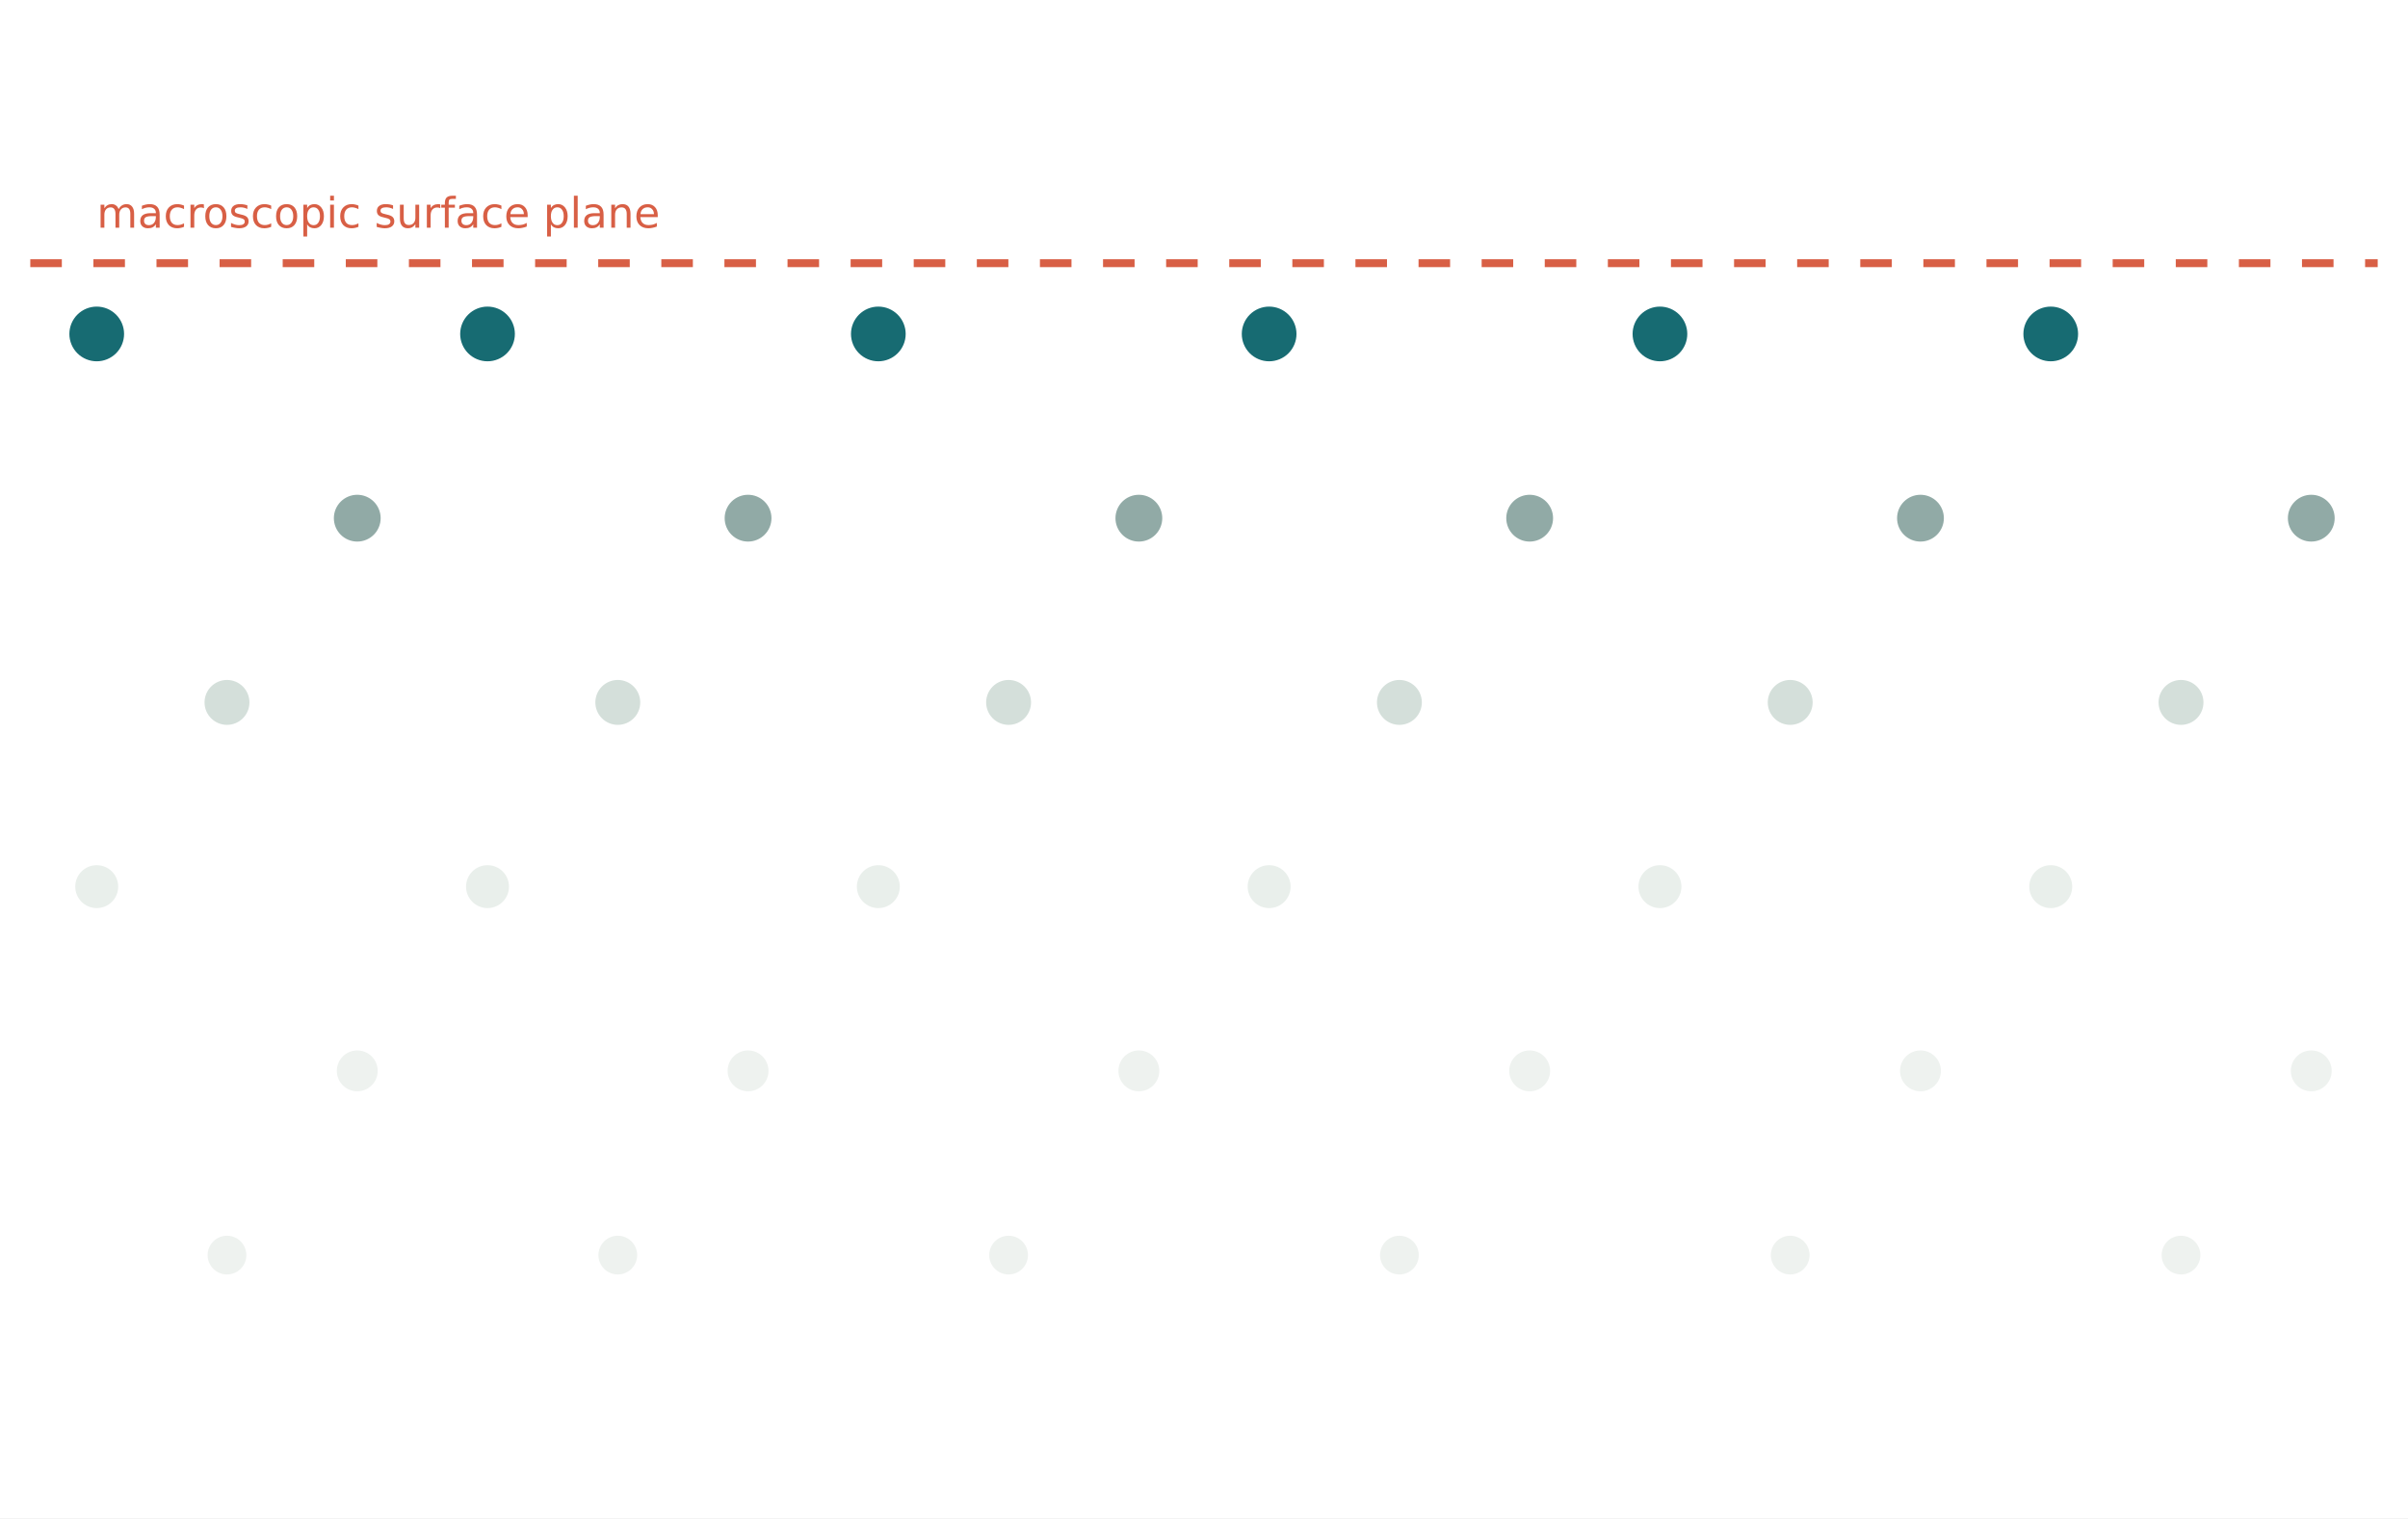
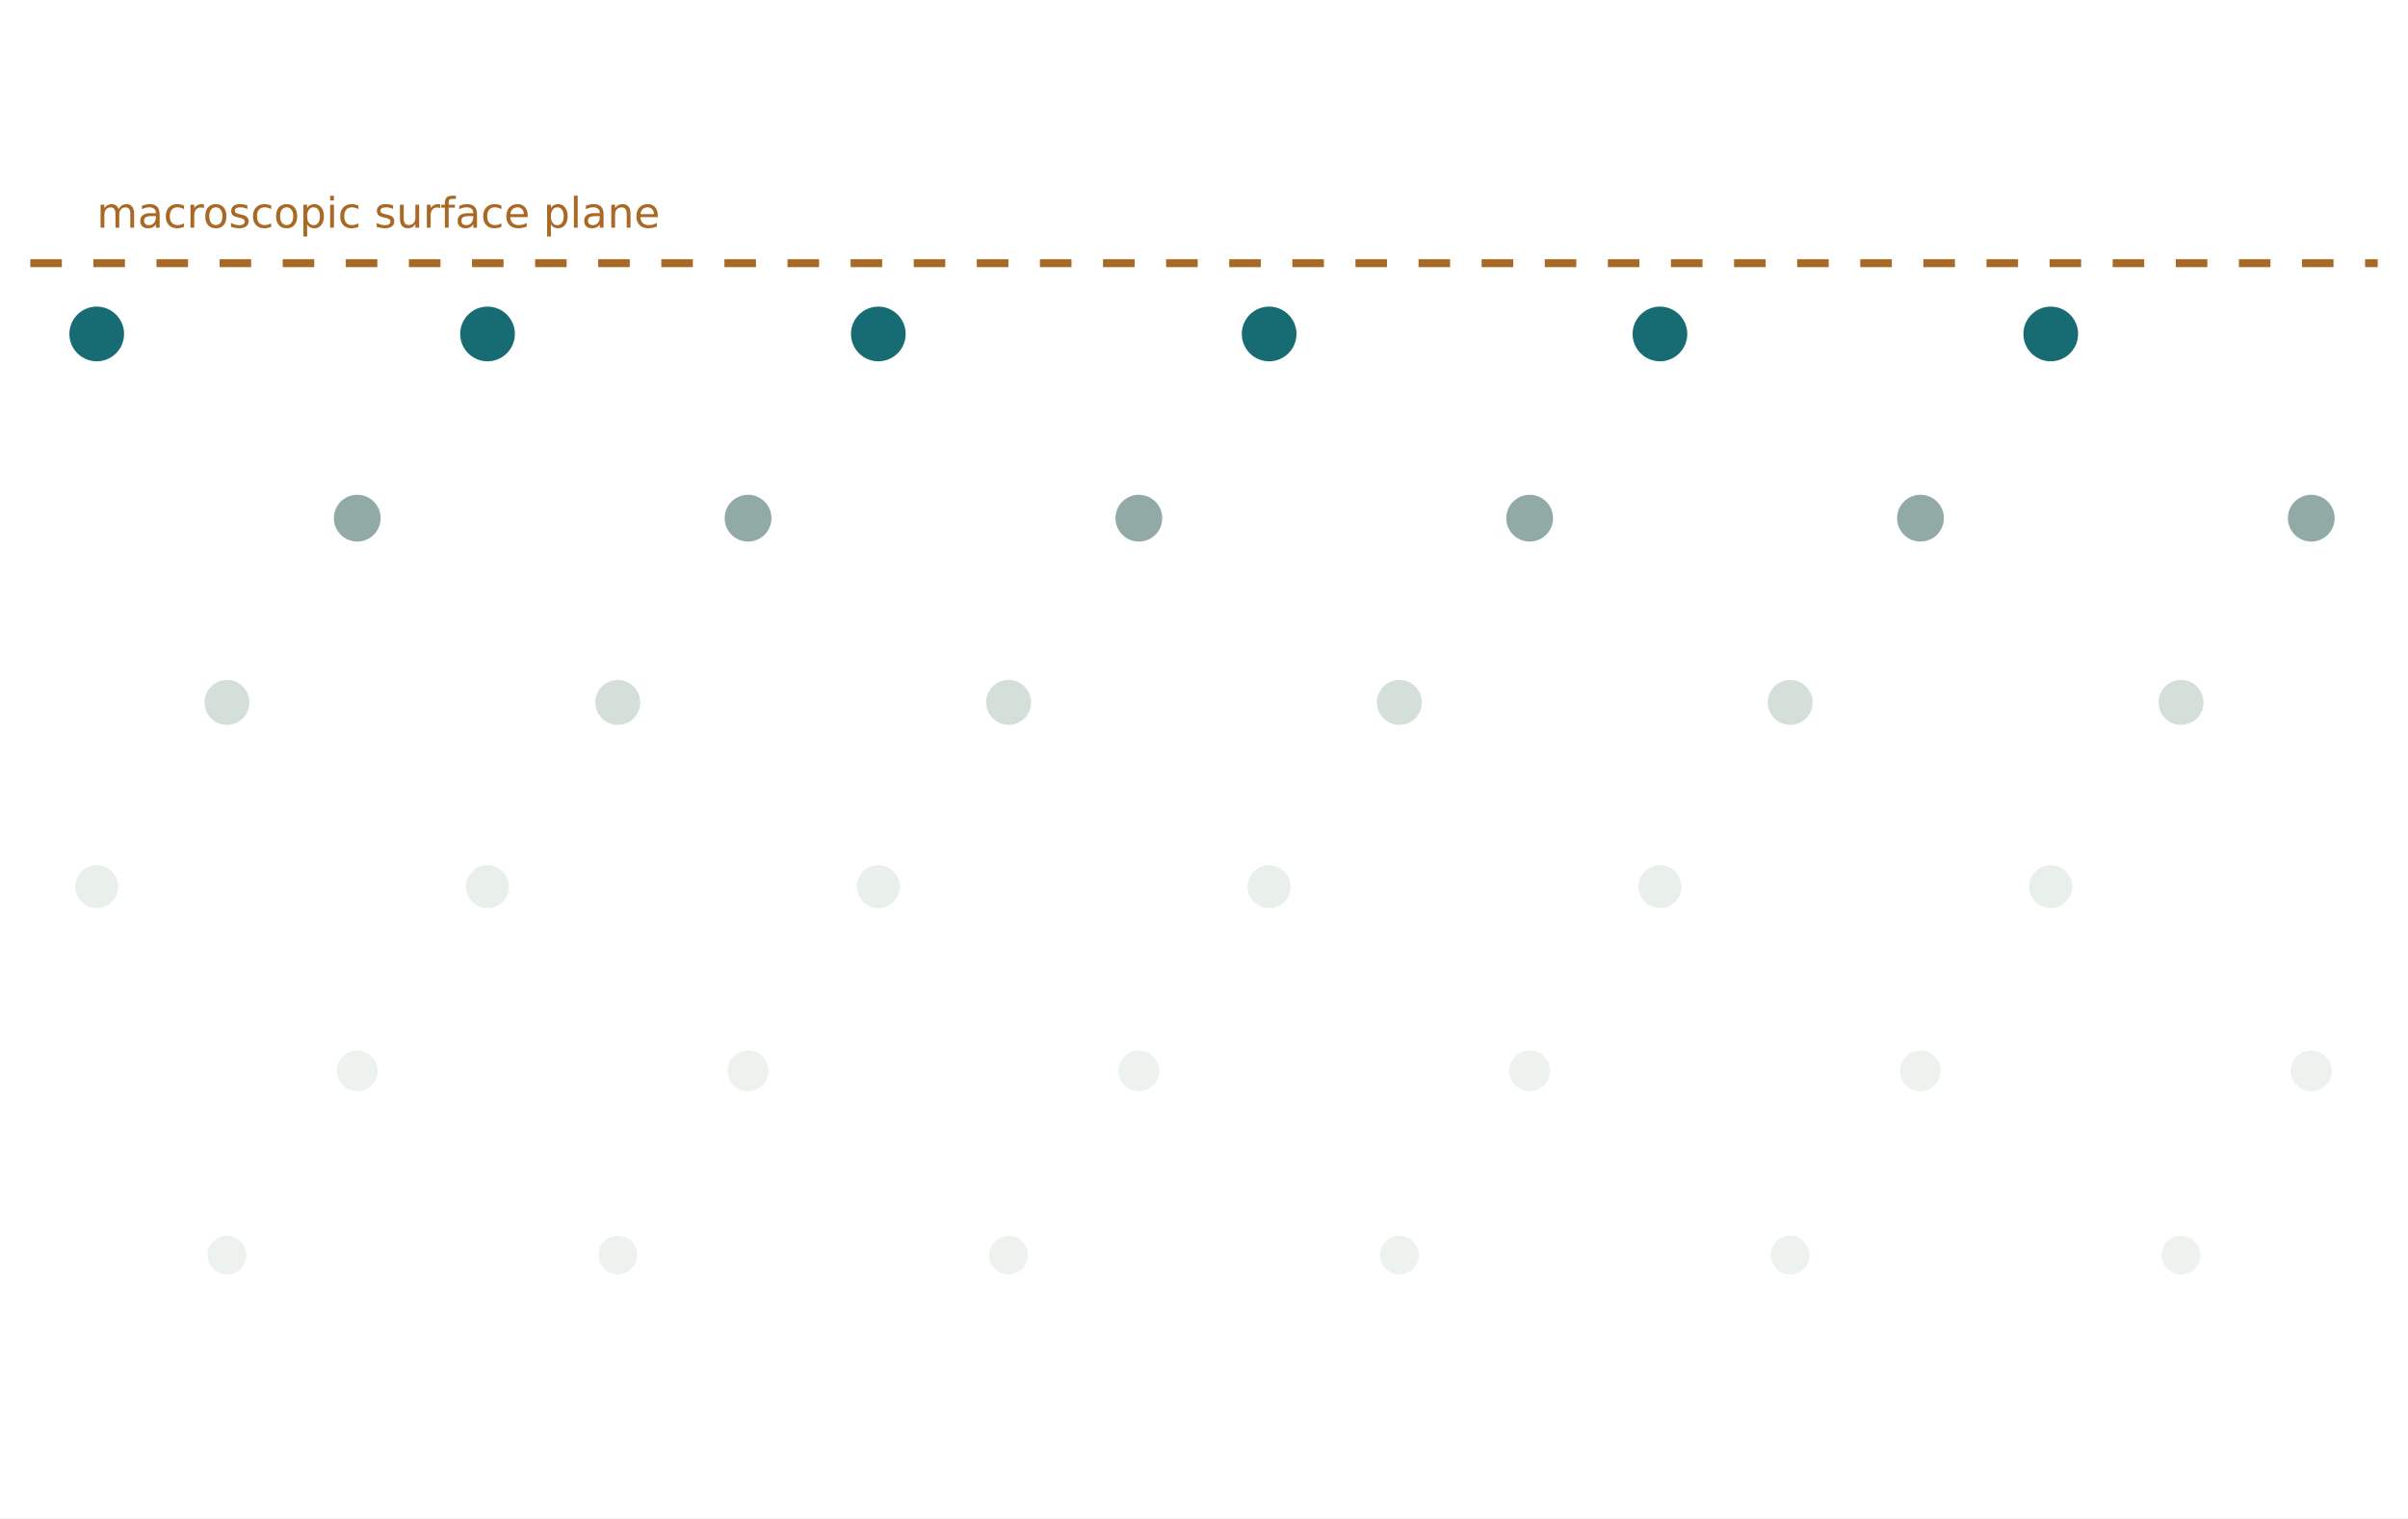
<svg xmlns="http://www.w3.org/2000/svg" xmlns:xlink="http://www.w3.org/1999/xlink" width="457.92pt" height="288.72pt" viewBox="0 0 457.92 288.72" version="1.1">
  <defs>
    <style type="text/css">*{stroke-linejoin: round; stroke-linecap: butt}</style>
  </defs>
  <g id="figure_1">
    <g id="patch_1">
      <path d="M 0 288.72 L 457.92 288.72 L 457.92 0 L 0 0 z " style="fill: #ffffff" />
    </g>
    <g id="axes_1">
      <g id="line2d_1">
-         <path d="M 5.76 50.048 L 452.16 50.048 " clip-path="url(#p948fd671a4)" style="fill: none; stroke-dasharray: 6,6; stroke-dashoffset: 0; stroke: #d85f45; stroke-width: 1.5" />
+         <path d="M 5.76 50.048 L 452.16 50.048 " clip-path="url(#p948fd671a4)" style="fill: none; stroke-dasharray: 6,6; stroke-dashoffset: 0; stroke: #a96824; stroke-width: 1.5" />
      </g>
      <g id="PathCollection_1">
        <defs>
          <path id="m22248de17a" d="M 0 4.183 C 1.109 4.183 2.174 3.743 2.958 2.958 C 3.743 2.174 4.183 1.109 4.183 0 C 4.183 -1.109 3.743 -2.174 2.958 -2.958 C 2.174 -3.743 1.109 -4.183 0 -4.183 C -1.109 -4.183 -2.174 -3.743 -2.958 -2.958 C -3.743 -2.174 -4.183 -1.109 -4.183 0 C -4.183 1.109 -3.743 2.174 -2.958 2.958 C -2.174 3.743 -1.109 4.183 0 4.183 z " style="stroke: #ffffff" />
        </defs>
        <g clip-path="url(#p948fd671a4)">
          <use xlink:href="#m22248de17a" x="117.484" y="238.672" style="fill: #eef2ef; stroke: #ffffff" />
        </g>
      </g>
      <g id="PathCollection_2">
        <g clip-path="url(#p948fd671a4)">
          <use xlink:href="#m22248de17a" x="43.166" y="238.672" style="fill: #eef2ef; stroke: #ffffff" />
        </g>
      </g>
      <g id="PathCollection_3">
        <defs>
          <path id="m23e3a15b11" d="M 0 4.387 C 1.164 4.387 2.28 3.925 3.102 3.102 C 3.925 2.28 4.387 1.164 4.387 0 C 4.387 -1.164 3.925 -2.28 3.102 -3.102 C 2.28 -3.925 1.164 -4.387 0 -4.387 C -1.164 -4.387 -2.28 -3.925 -3.102 -3.102 C -3.925 -2.28 -4.387 -1.164 -4.387 0 C -4.387 1.164 -3.925 2.28 -3.102 3.102 C -2.28 3.925 -1.164 4.387 0 4.387 z " style="stroke: #ffffff" />
        </defs>
        <g clip-path="url(#p948fd671a4)">
          <use xlink:href="#m23e3a15b11" x="67.939" y="203.638" style="fill: #eef2ef; stroke: #ffffff" />
        </g>
      </g>
      <g id="PathCollection_4">
        <g clip-path="url(#p948fd671a4)">
          <use xlink:href="#m23e3a15b11" x="142.256" y="203.638" style="fill: #eef2ef; stroke: #ffffff" />
        </g>
      </g>
      <g id="PathCollection_5">
        <g clip-path="url(#p948fd671a4)">
          <use xlink:href="#m22248de17a" x="266.119" y="238.672" style="fill: #eef2ef; stroke: #ffffff" />
        </g>
      </g>
      <g id="PathCollection_6">
        <g clip-path="url(#p948fd671a4)">
          <use xlink:href="#m22248de17a" x="191.801" y="238.672" style="fill: #eef2ef; stroke: #ffffff" />
        </g>
      </g>
      <g id="PathCollection_7">
        <g clip-path="url(#p948fd671a4)">
          <use xlink:href="#m23e3a15b11" x="216.574" y="203.638" style="fill: #eef2ef; stroke: #ffffff" />
        </g>
      </g>
      <g id="PathCollection_8">
        <g clip-path="url(#p948fd671a4)">
          <use xlink:href="#m23e3a15b11" x="290.891" y="203.638" style="fill: #eef2ef; stroke: #ffffff" />
        </g>
      </g>
      <g id="PathCollection_9">
        <g clip-path="url(#p948fd671a4)">
          <use xlink:href="#m22248de17a" x="414.754" y="238.672" style="fill: #eef2ef; stroke: #ffffff" />
        </g>
      </g>
      <g id="PathCollection_10">
        <g clip-path="url(#p948fd671a4)">
          <use xlink:href="#m22248de17a" x="340.436" y="238.672" style="fill: #eef2ef; stroke: #ffffff" />
        </g>
      </g>
      <g id="PathCollection_11">
        <g clip-path="url(#p948fd671a4)">
          <use xlink:href="#m23e3a15b11" x="365.209" y="203.638" style="fill: #eef2ef; stroke: #ffffff" />
        </g>
      </g>
      <g id="PathCollection_12">
        <g clip-path="url(#p948fd671a4)">
          <use xlink:href="#m23e3a15b11" x="439.526" y="203.638" style="fill: #eef2ef; stroke: #ffffff" />
        </g>
      </g>
      <g id="text_1">
-         <text style="font-size: 8px; font-family: 'DejaVu Sans'; text-anchor: start; fill: #d85f45" x="18.394" y="43.302" transform="rotate(-0 18.39396 43.30164)">macroscopic surface plane</text>
+         <text style="font-size: 8px; font-family: 'DejaVu Sans'; text-anchor: start; fill: #a96824" x="18.394" y="43.302" transform="rotate(-0 18.39396 43.30164)">macroscopic surface plane</text>
      </g>
      <g id="PathCollection_13">
        <defs>
          <path id="m15e4abf12c" d="M 0 4.583 C 1.215 4.583 2.381 4.1 3.24 3.24 C 4.1 2.381 4.583 1.215 4.583 0 C 4.583 -1.215 4.1 -2.381 3.24 -3.24 C 2.381 -4.1 1.215 -4.583 0 -4.583 C -1.215 -4.583 -2.381 -4.1 -3.24 -3.24 C -4.1 -2.381 -4.583 -1.215 -4.583 0 C -4.583 1.215 -4.1 2.381 -3.24 3.24 C -2.381 4.1 -1.215 4.583 0 4.583 z " style="stroke: #ffffff" />
        </defs>
        <g clip-path="url(#p948fd671a4)">
          <use xlink:href="#m15e4abf12c" x="18.394" y="168.604" style="fill: #e9efeb; stroke: #ffffff" />
        </g>
      </g>
      <g id="PathCollection_14">
        <g clip-path="url(#p948fd671a4)">
          <use xlink:href="#m15e4abf12c" x="92.711" y="168.604" style="fill: #e9efeb; stroke: #ffffff" />
        </g>
      </g>
      <g id="PathCollection_15">
        <defs>
          <path id="mc2a5256831" d="M 0 4.77 C 1.265 4.77 2.478 4.267 3.373 3.373 C 4.267 2.478 4.77 1.265 4.77 0 C 4.77 -1.265 4.267 -2.478 3.373 -3.373 C 2.478 -4.267 1.265 -4.77 0 -4.77 C -1.265 -4.77 -2.478 -4.267 -3.373 -3.373 C -4.267 -2.478 -4.77 -1.265 -4.77 0 C -4.77 1.265 -4.267 2.478 -3.373 3.373 C -2.478 4.267 -1.265 4.77 0 4.77 z " style="stroke: #ffffff" />
        </defs>
        <g clip-path="url(#p948fd671a4)">
          <use xlink:href="#mc2a5256831" x="117.484" y="133.571" style="fill: #d4dfda; stroke: #ffffff" />
        </g>
      </g>
      <g id="PathCollection_16">
        <g clip-path="url(#p948fd671a4)">
          <use xlink:href="#mc2a5256831" x="43.166" y="133.571" style="fill: #d4dfda; stroke: #ffffff" />
        </g>
      </g>
      <g id="PathCollection_17">
        <defs>
          <path id="m2b01c09186" d="M 0 4.95 C 1.313 4.95 2.572 4.428 3.5 3.5 C 4.428 2.572 4.95 1.313 4.95 0 C 4.95 -1.313 4.428 -2.572 3.5 -3.5 C 2.572 -4.428 1.313 -4.95 0 -4.95 C -1.313 -4.95 -2.572 -4.428 -3.5 -3.5 C -4.428 -2.572 -4.95 -1.313 -4.95 0 C -4.95 1.313 -4.428 2.572 -3.5 3.5 C -2.572 4.428 -1.313 4.95 0 4.95 z " style="stroke: #ffffff" />
        </defs>
        <g clip-path="url(#p948fd671a4)">
          <use xlink:href="#m2b01c09186" x="67.939" y="98.537" style="fill: #91aaa6; stroke: #ffffff" />
        </g>
      </g>
      <g id="PathCollection_18">
        <g clip-path="url(#p948fd671a4)">
          <use xlink:href="#m2b01c09186" x="142.256" y="98.537" style="fill: #91aaa6; stroke: #ffffff" />
        </g>
      </g>
      <g id="PathCollection_19">
        <defs>
          <path id="mde119c5b81" d="M 0 5.701 C 1.512 5.701 2.962 5.1 4.031 4.031 C 5.1 2.962 5.701 1.512 5.701 0 C 5.701 -1.512 5.1 -2.962 4.031 -4.031 C 2.962 -5.1 1.512 -5.701 0 -5.701 C -1.512 -5.701 -2.962 -5.1 -4.031 -4.031 C -5.1 -2.962 -5.701 -1.512 -5.701 0 C -5.701 1.512 -5.1 2.962 -4.031 4.031 C -2.962 5.1 -1.512 5.701 0 5.701 z " style="stroke: #ffffff" />
        </defs>
        <g clip-path="url(#p948fd671a4)">
          <use xlink:href="#mde119c5b81" x="18.394" y="63.504" style="fill: #176b72; stroke: #ffffff" />
        </g>
      </g>
      <g id="PathCollection_20">
        <g clip-path="url(#p948fd671a4)">
          <use xlink:href="#mde119c5b81" x="92.711" y="63.504" style="fill: #176b72; stroke: #ffffff" />
        </g>
      </g>
      <g id="PathCollection_21">
        <g clip-path="url(#p948fd671a4)">
          <use xlink:href="#m15e4abf12c" x="167.029" y="168.604" style="fill: #e9efeb; stroke: #ffffff" />
        </g>
      </g>
      <g id="PathCollection_22">
        <g clip-path="url(#p948fd671a4)">
          <use xlink:href="#m15e4abf12c" x="241.346" y="168.604" style="fill: #e9efeb; stroke: #ffffff" />
        </g>
      </g>
      <g id="PathCollection_23">
        <g clip-path="url(#p948fd671a4)">
          <use xlink:href="#mc2a5256831" x="266.119" y="133.571" style="fill: #d4dfda; stroke: #ffffff" />
        </g>
      </g>
      <g id="PathCollection_24">
        <g clip-path="url(#p948fd671a4)">
          <use xlink:href="#mc2a5256831" x="191.801" y="133.571" style="fill: #d4dfda; stroke: #ffffff" />
        </g>
      </g>
      <g id="PathCollection_25">
        <g clip-path="url(#p948fd671a4)">
          <use xlink:href="#m2b01c09186" x="216.574" y="98.537" style="fill: #91aaa6; stroke: #ffffff" />
        </g>
      </g>
      <g id="PathCollection_26">
        <g clip-path="url(#p948fd671a4)">
          <use xlink:href="#m2b01c09186" x="290.891" y="98.537" style="fill: #91aaa6; stroke: #ffffff" />
        </g>
      </g>
      <g id="PathCollection_27">
        <g clip-path="url(#p948fd671a4)">
          <use xlink:href="#mde119c5b81" x="167.029" y="63.504" style="fill: #176b72; stroke: #ffffff" />
        </g>
      </g>
      <g id="PathCollection_28">
        <g clip-path="url(#p948fd671a4)">
          <use xlink:href="#mde119c5b81" x="241.346" y="63.504" style="fill: #176b72; stroke: #ffffff" />
        </g>
      </g>
      <g id="PathCollection_29">
        <g clip-path="url(#p948fd671a4)">
          <use xlink:href="#m15e4abf12c" x="315.664" y="168.604" style="fill: #e9efeb; stroke: #ffffff" />
        </g>
      </g>
      <g id="PathCollection_30">
        <g clip-path="url(#p948fd671a4)">
          <use xlink:href="#m15e4abf12c" x="389.981" y="168.604" style="fill: #e9efeb; stroke: #ffffff" />
        </g>
      </g>
      <g id="PathCollection_31">
        <g clip-path="url(#p948fd671a4)">
          <use xlink:href="#mc2a5256831" x="414.754" y="133.571" style="fill: #d4dfda; stroke: #ffffff" />
        </g>
      </g>
      <g id="PathCollection_32">
        <g clip-path="url(#p948fd671a4)">
          <use xlink:href="#mc2a5256831" x="340.436" y="133.571" style="fill: #d4dfda; stroke: #ffffff" />
        </g>
      </g>
      <g id="PathCollection_33">
        <g clip-path="url(#p948fd671a4)">
          <use xlink:href="#m2b01c09186" x="365.209" y="98.537" style="fill: #91aaa6; stroke: #ffffff" />
        </g>
      </g>
      <g id="PathCollection_34">
        <g clip-path="url(#p948fd671a4)">
          <use xlink:href="#m2b01c09186" x="439.526" y="98.537" style="fill: #91aaa6; stroke: #ffffff" />
        </g>
      </g>
      <g id="PathCollection_35">
        <g clip-path="url(#p948fd671a4)">
          <use xlink:href="#mde119c5b81" x="315.664" y="63.504" style="fill: #176b72; stroke: #ffffff" />
        </g>
      </g>
      <g id="PathCollection_36">
        <g clip-path="url(#p948fd671a4)">
          <use xlink:href="#mde119c5b81" x="389.981" y="63.504" style="fill: #176b72; stroke: #ffffff" />
        </g>
      </g>
    </g>
  </g>
  <defs>
    <clipPath id="p948fd671a4">
      <rect x="5.76" y="5.76" width="446.4" height="277.2" />
    </clipPath>
  </defs>
</svg>
